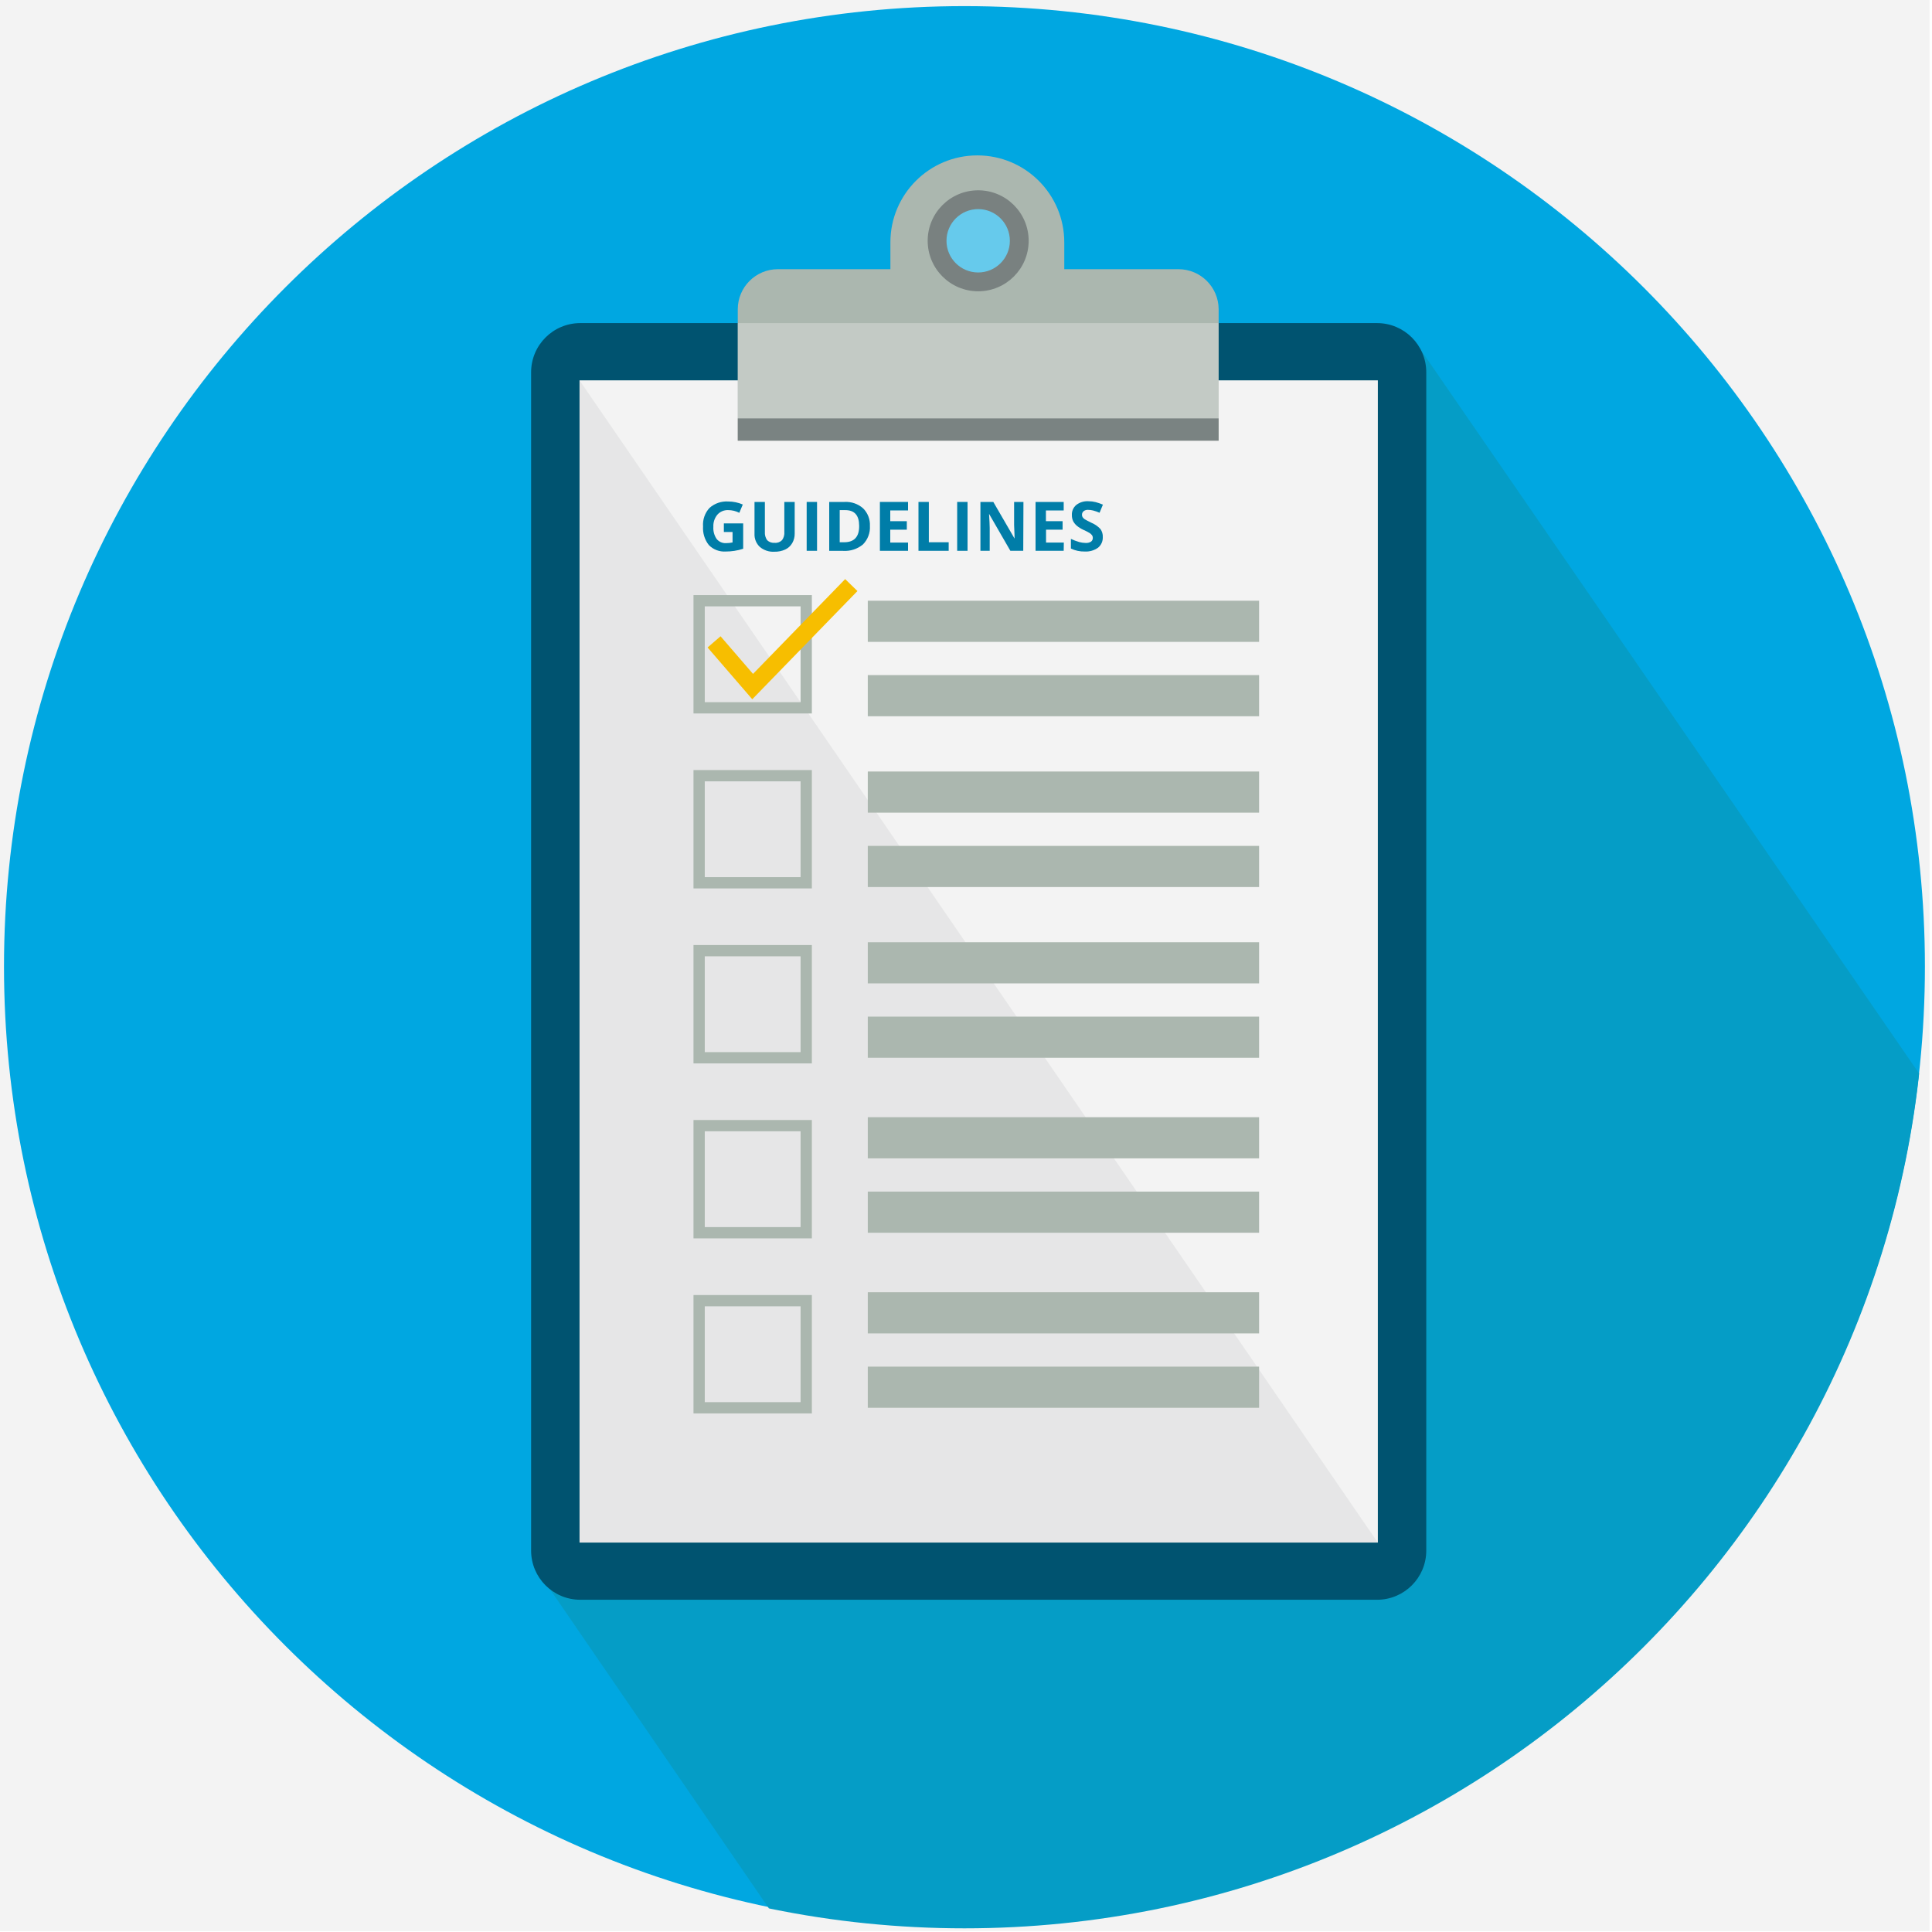
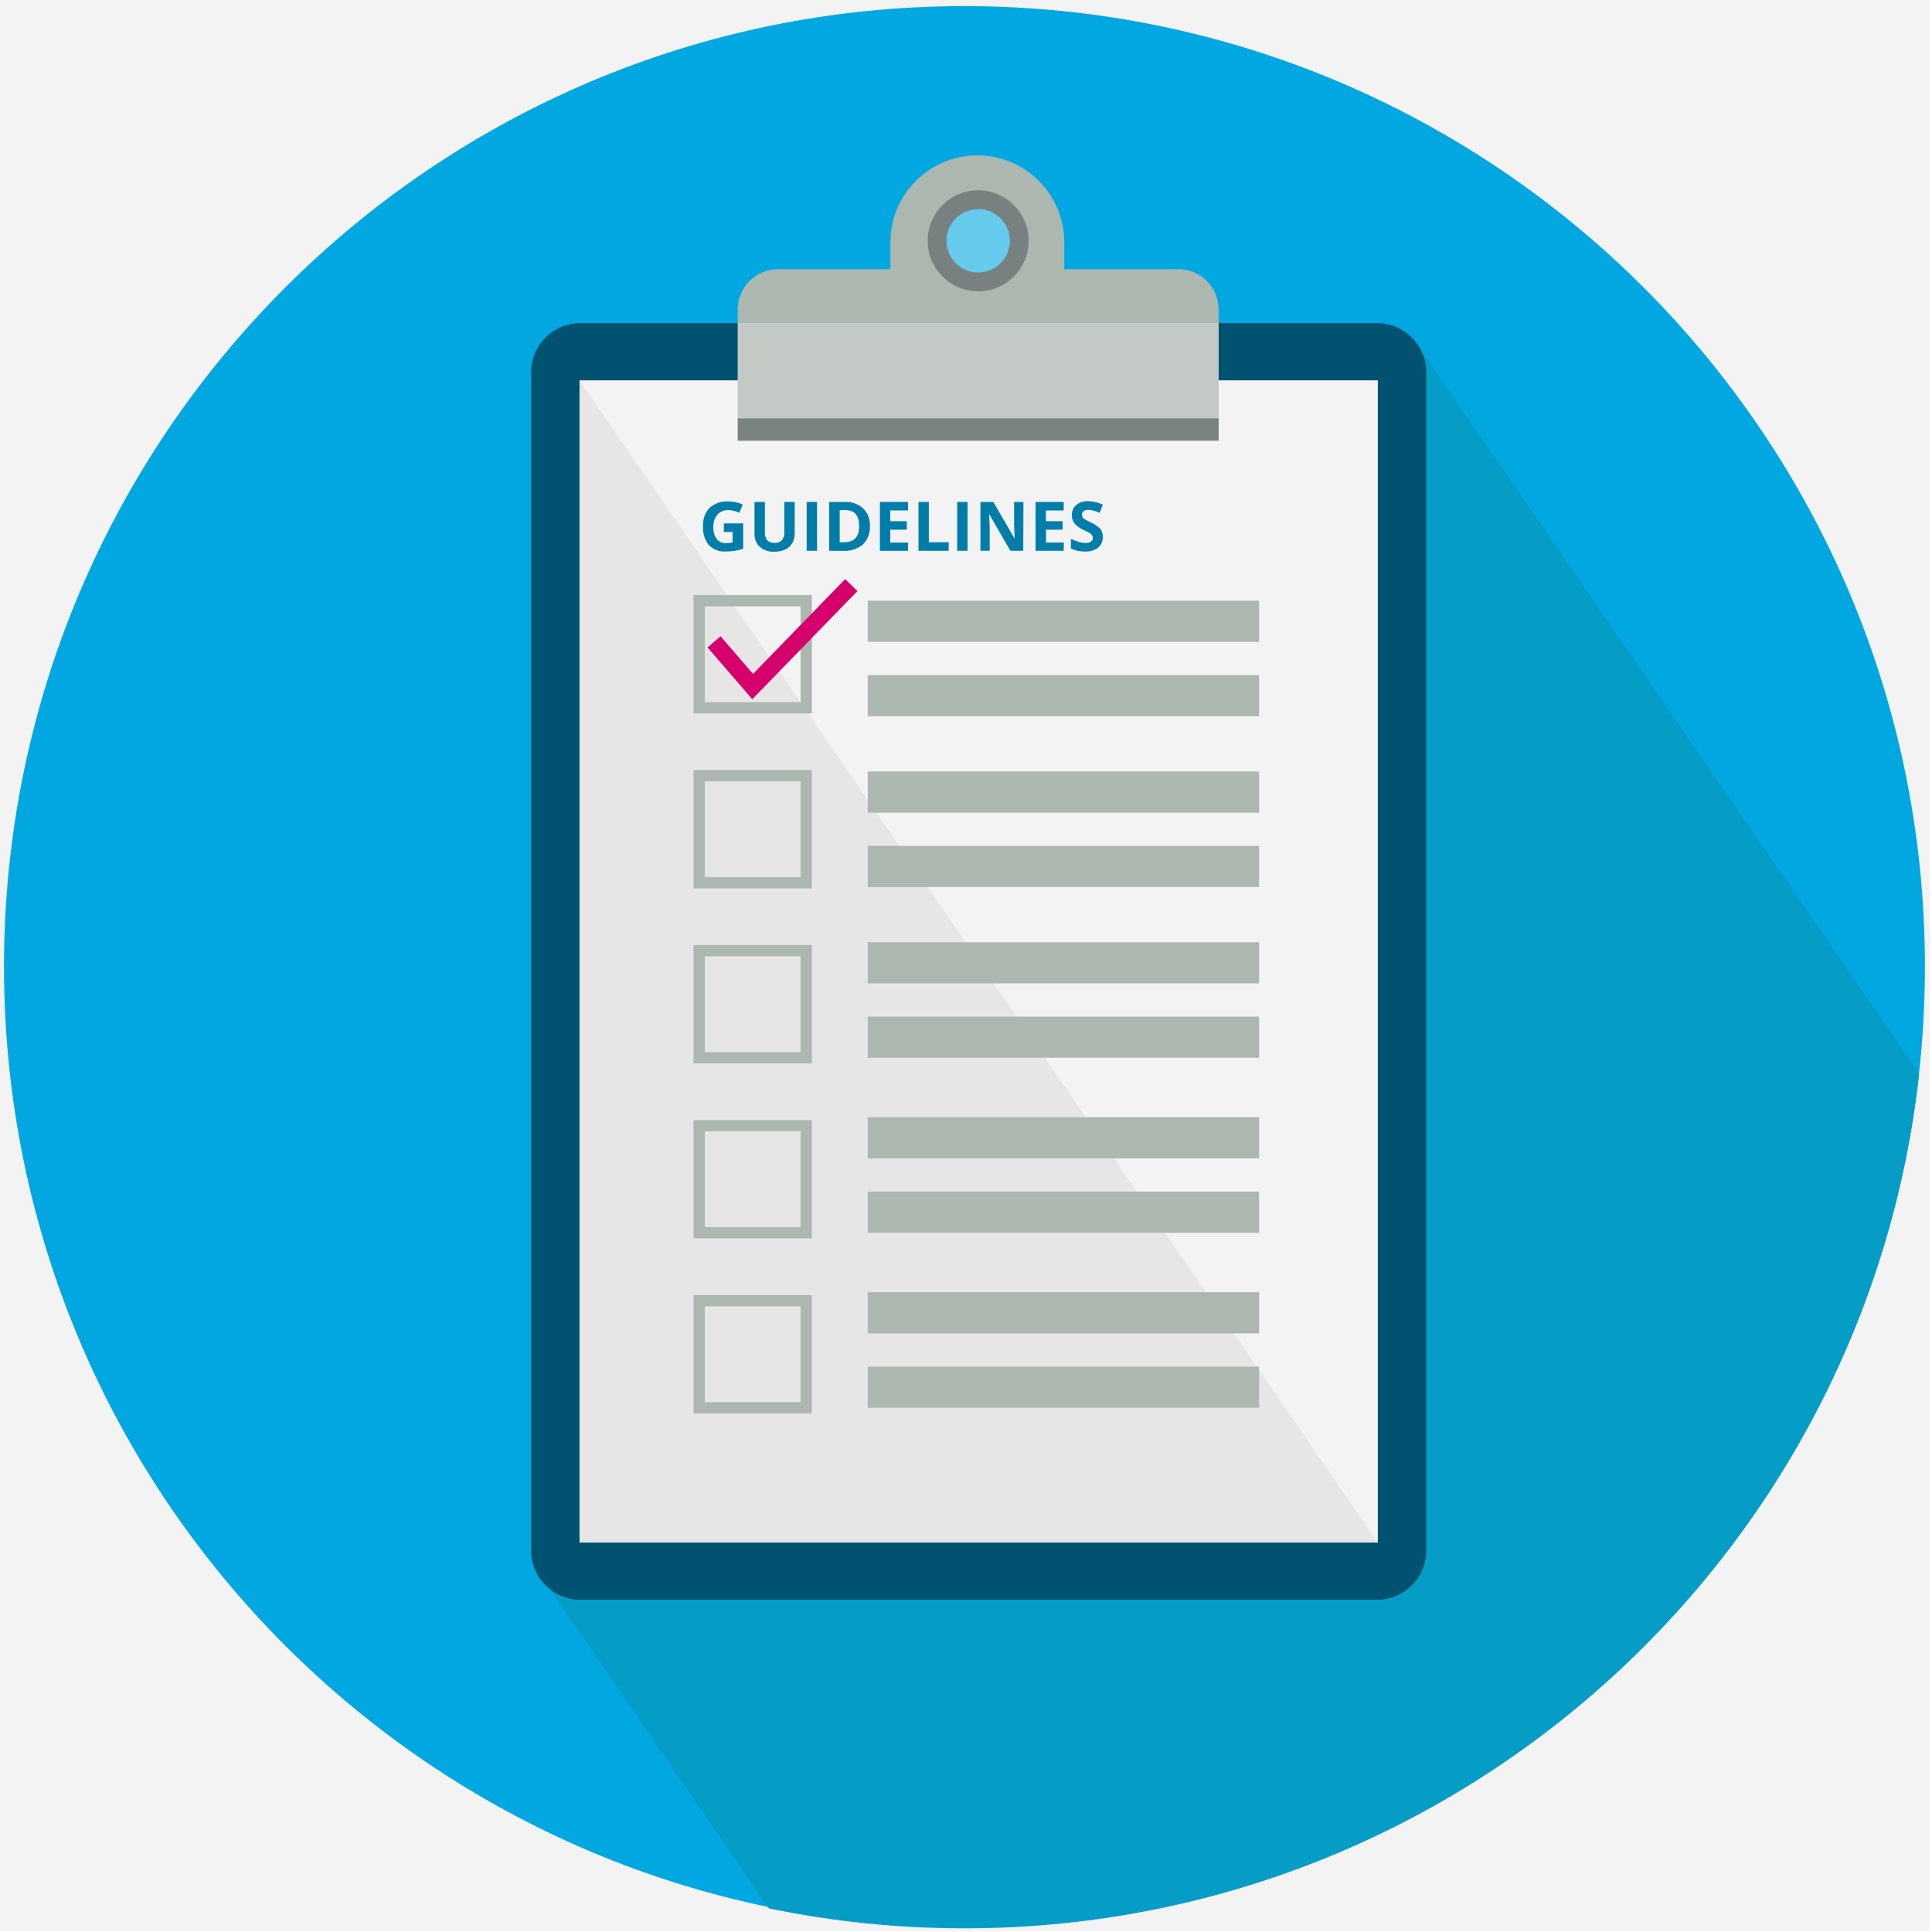
<svg xmlns="http://www.w3.org/2000/svg" viewBox="0 0 300 300">
  <defs>
-     <style>.a,.i,.k{fill:none;}.b{fill:#f3f3f3;}.c{fill:#00a7e1;}.d{clip-path:url(#a);}.e{fill:#059dc6;}.f{fill:#005370;}.g,.l,.n{fill:#4a4f55;}.g{opacity:0.08;}.h{fill:#007da8;}.i{stroke:#abb7af;stroke-width:1.75px;}.i,.k{stroke-miterlimit:10;}.j{fill:#abb7af;}.k{stroke:#f7be00;stroke-width:2.66px;}.l{opacity:0.52;}.m{fill:#66caec;}.n{opacity:0.5;}.o{fill:#e6e6e6;opacity:0.4;}</style>
+     <style>.a,.i,.k{fill:none;}.b{fill:#f3f3f3;}.c{fill:#00a7e1;}.d{clip-path:url(#a);}.e{fill:#059dc6;}.f{fill:#005370;}.g,.l,.n{fill:#4a4f55;}.g{opacity:0.08;}.h{fill:#007da8;}.i{stroke:#abb7af;stroke-width:1.75px;}.i,.k{stroke-miterlimit:10;}.j{fill:#abb7af;}.k{stroke:#d6006d;stroke-width:2.66px;}.l{opacity:0.52;}.m{fill:#66caec;}.n{opacity:0.5;}.o{fill:#e6e6e6;opacity:0.4;}</style>
    <clipPath id="a">
      <circle class="a" cx="149.76" cy="150.29" r="149.14" />
    </clipPath>
  </defs>
  <rect class="b" x="-0.39" y="-1.14" width="300" height="301" />
  <circle class="c" cx="149.76" cy="150.09" r="149.14" />
  <g class="d">
    <path class="e" d="M219.52,52.73l83.15,120.75s-1.62,33.17-2.37,33.57-73.85,110.41-73.85,110.41l-82.4,14.82L85.42,246.8" />
  </g>
  <rect class="f" x="82.47" y="50.17" width="139" height="198.24" rx="7.64" />
  <rect class="b" x="89.99" y="59.06" width="123.96" height="180.47" />
  <polygon class="g" points="89.99 59.06 213.94 239.52 89.99 239.52 89.99 59.06" />
  <path class="h" d="M112.4,81.27h3v3.94a8.06,8.06,0,0,1-1.38.33,8.2,8.2,0,0,1-1.32.1,3.37,3.37,0,0,1-2.63-1,4.23,4.23,0,0,1-.9-2.9,3.82,3.82,0,0,1,1-2.87,4,4,0,0,1,2.91-1,5.72,5.72,0,0,1,2.26.47l-.54,1.29a3.77,3.77,0,0,0-1.73-.42,2.13,2.13,0,0,0-1.67.7,2.73,2.73,0,0,0-.63,1.89,3,3,0,0,0,.51,1.89,1.77,1.77,0,0,0,1.47.65,5.05,5.05,0,0,0,1-.11V82.61H112.4Z" />
  <path class="h" d="M123.4,77.94v4.91a2.86,2.86,0,0,1-.38,1.48,2.46,2.46,0,0,1-1.09,1,3.79,3.79,0,0,1-1.68.34,3.2,3.2,0,0,1-2.27-.75,2.65,2.65,0,0,1-.82-2.06V77.94h1.61v4.65a2,2,0,0,0,.35,1.29,1.5,1.5,0,0,0,1.17.41,1.43,1.43,0,0,0,1.15-.42,1.91,1.91,0,0,0,.35-1.29V77.94Z" />
  <path class="h" d="M125.26,85.53V77.94h1.61v7.59Z" />
  <path class="h" d="M135.08,81.66A3.77,3.77,0,0,1,134,84.54a4.4,4.4,0,0,1-3.09,1h-2.15V77.94h2.39a4,4,0,0,1,2.88,1A3.6,3.6,0,0,1,135.08,81.66Zm-1.67,0c0-1.64-.72-2.45-2.16-2.45h-.86V84.2h.69C132.63,84.2,133.41,83.37,133.41,81.71Z" />
  <path class="h" d="M141,85.53h-4.37V77.94H141v1.32h-2.76v1.67h2.57v1.32h-2.57v2H141Z" />
  <path class="h" d="M142.62,85.53V77.94h1.61V84.2h3.08v1.33Z" />
  <path class="h" d="M148.63,85.53V77.94h1.61v7.59Z" />
  <path class="h" d="M158.89,85.53h-2l-3.31-5.74h0c.06,1,.1,1.74.1,2.17v3.57h-1.44V77.94h2l3.3,5.69h0c0-1-.07-1.69-.07-2.1V77.94h1.45Z" />
  <path class="h" d="M165.17,85.53H160.8V77.94h4.37v1.32h-2.76v1.67H165v1.32h-2.57v2h2.76Z" />
  <path class="h" d="M171.24,83.42a2,2,0,0,1-.74,1.63,3.24,3.24,0,0,1-2.06.59,4.76,4.76,0,0,1-2.15-.46v-1.5a9.28,9.28,0,0,0,1.3.49,4,4,0,0,0,1,.14,1.44,1.44,0,0,0,.82-.2.7.7,0,0,0,.28-.61.65.65,0,0,0-.12-.39,1.54,1.54,0,0,0-.37-.34,8,8,0,0,0-1-.51,4.77,4.77,0,0,1-1-.63,2.51,2.51,0,0,1-.56-.7,2.13,2.13,0,0,1-.2-.94,1.93,1.93,0,0,1,.68-1.58,2.81,2.81,0,0,1,1.89-.58,4.66,4.66,0,0,1,1.13.14,8.34,8.34,0,0,1,1.12.39l-.52,1.26a6.42,6.42,0,0,0-1-.35,3.09,3.09,0,0,0-.78-.1,1,1,0,0,0-.7.21.7.7,0,0,0-.25.56.66.66,0,0,0,.1.37,1.14,1.14,0,0,0,.31.31c.15.1.49.27,1,.53a4.05,4.05,0,0,1,1.46,1A2,2,0,0,1,171.24,83.42Z" />
  <rect class="i" x="108.56" y="93.28" width="16.63" height="16.63" />
  <rect class="i" x="108.56" y="120.45" width="16.63" height="16.63" />
  <rect class="i" x="108.56" y="147.62" width="16.63" height="16.63" />
  <rect class="i" x="108.56" y="174.79" width="16.63" height="16.63" />
  <rect class="i" x="108.56" y="201.97" width="16.63" height="16.63" />
  <rect class="j" x="134.75" y="93.28" width="60.76" height="6.39" />
  <rect class="j" x="134.75" y="104.83" width="60.76" height="6.39" />
  <rect class="j" x="134.75" y="119.8" width="60.76" height="6.39" />
  <rect class="j" x="134.75" y="131.35" width="60.76" height="6.39" />
  <rect class="j" x="134.75" y="146.31" width="60.76" height="6.39" />
  <rect class="j" x="134.75" y="157.86" width="60.76" height="6.39" />
  <rect class="j" x="134.75" y="173.48" width="60.76" height="6.39" />
  <rect class="j" x="134.75" y="185.03" width="60.76" height="6.39" />
  <rect class="j" x="134.75" y="200.66" width="60.76" height="6.39" />
  <rect class="j" x="134.75" y="212.21" width="60.76" height="6.39" />
  <polyline class="k" points="110.88 99.67 116.87 106.61 132.19 90.85" />
  <path class="j" d="M183,41.8H165.26V37.63a13.49,13.49,0,0,0-27,0V41.8h-17.5A6.23,6.23,0,0,0,114.56,48V68.43h74.67V48A6.24,6.24,0,0,0,183,41.8Z" />
  <circle class="l" cx="151.89" cy="37.39" r="7.84" />
  <circle class="m" cx="151.89" cy="37.39" r="4.92" />
  <rect class="n" x="114.56" y="64.96" width="74.67" height="3.47" />
  <rect class="o" x="114.56" y="50.17" width="74.67" height="14.79" />
</svg>
